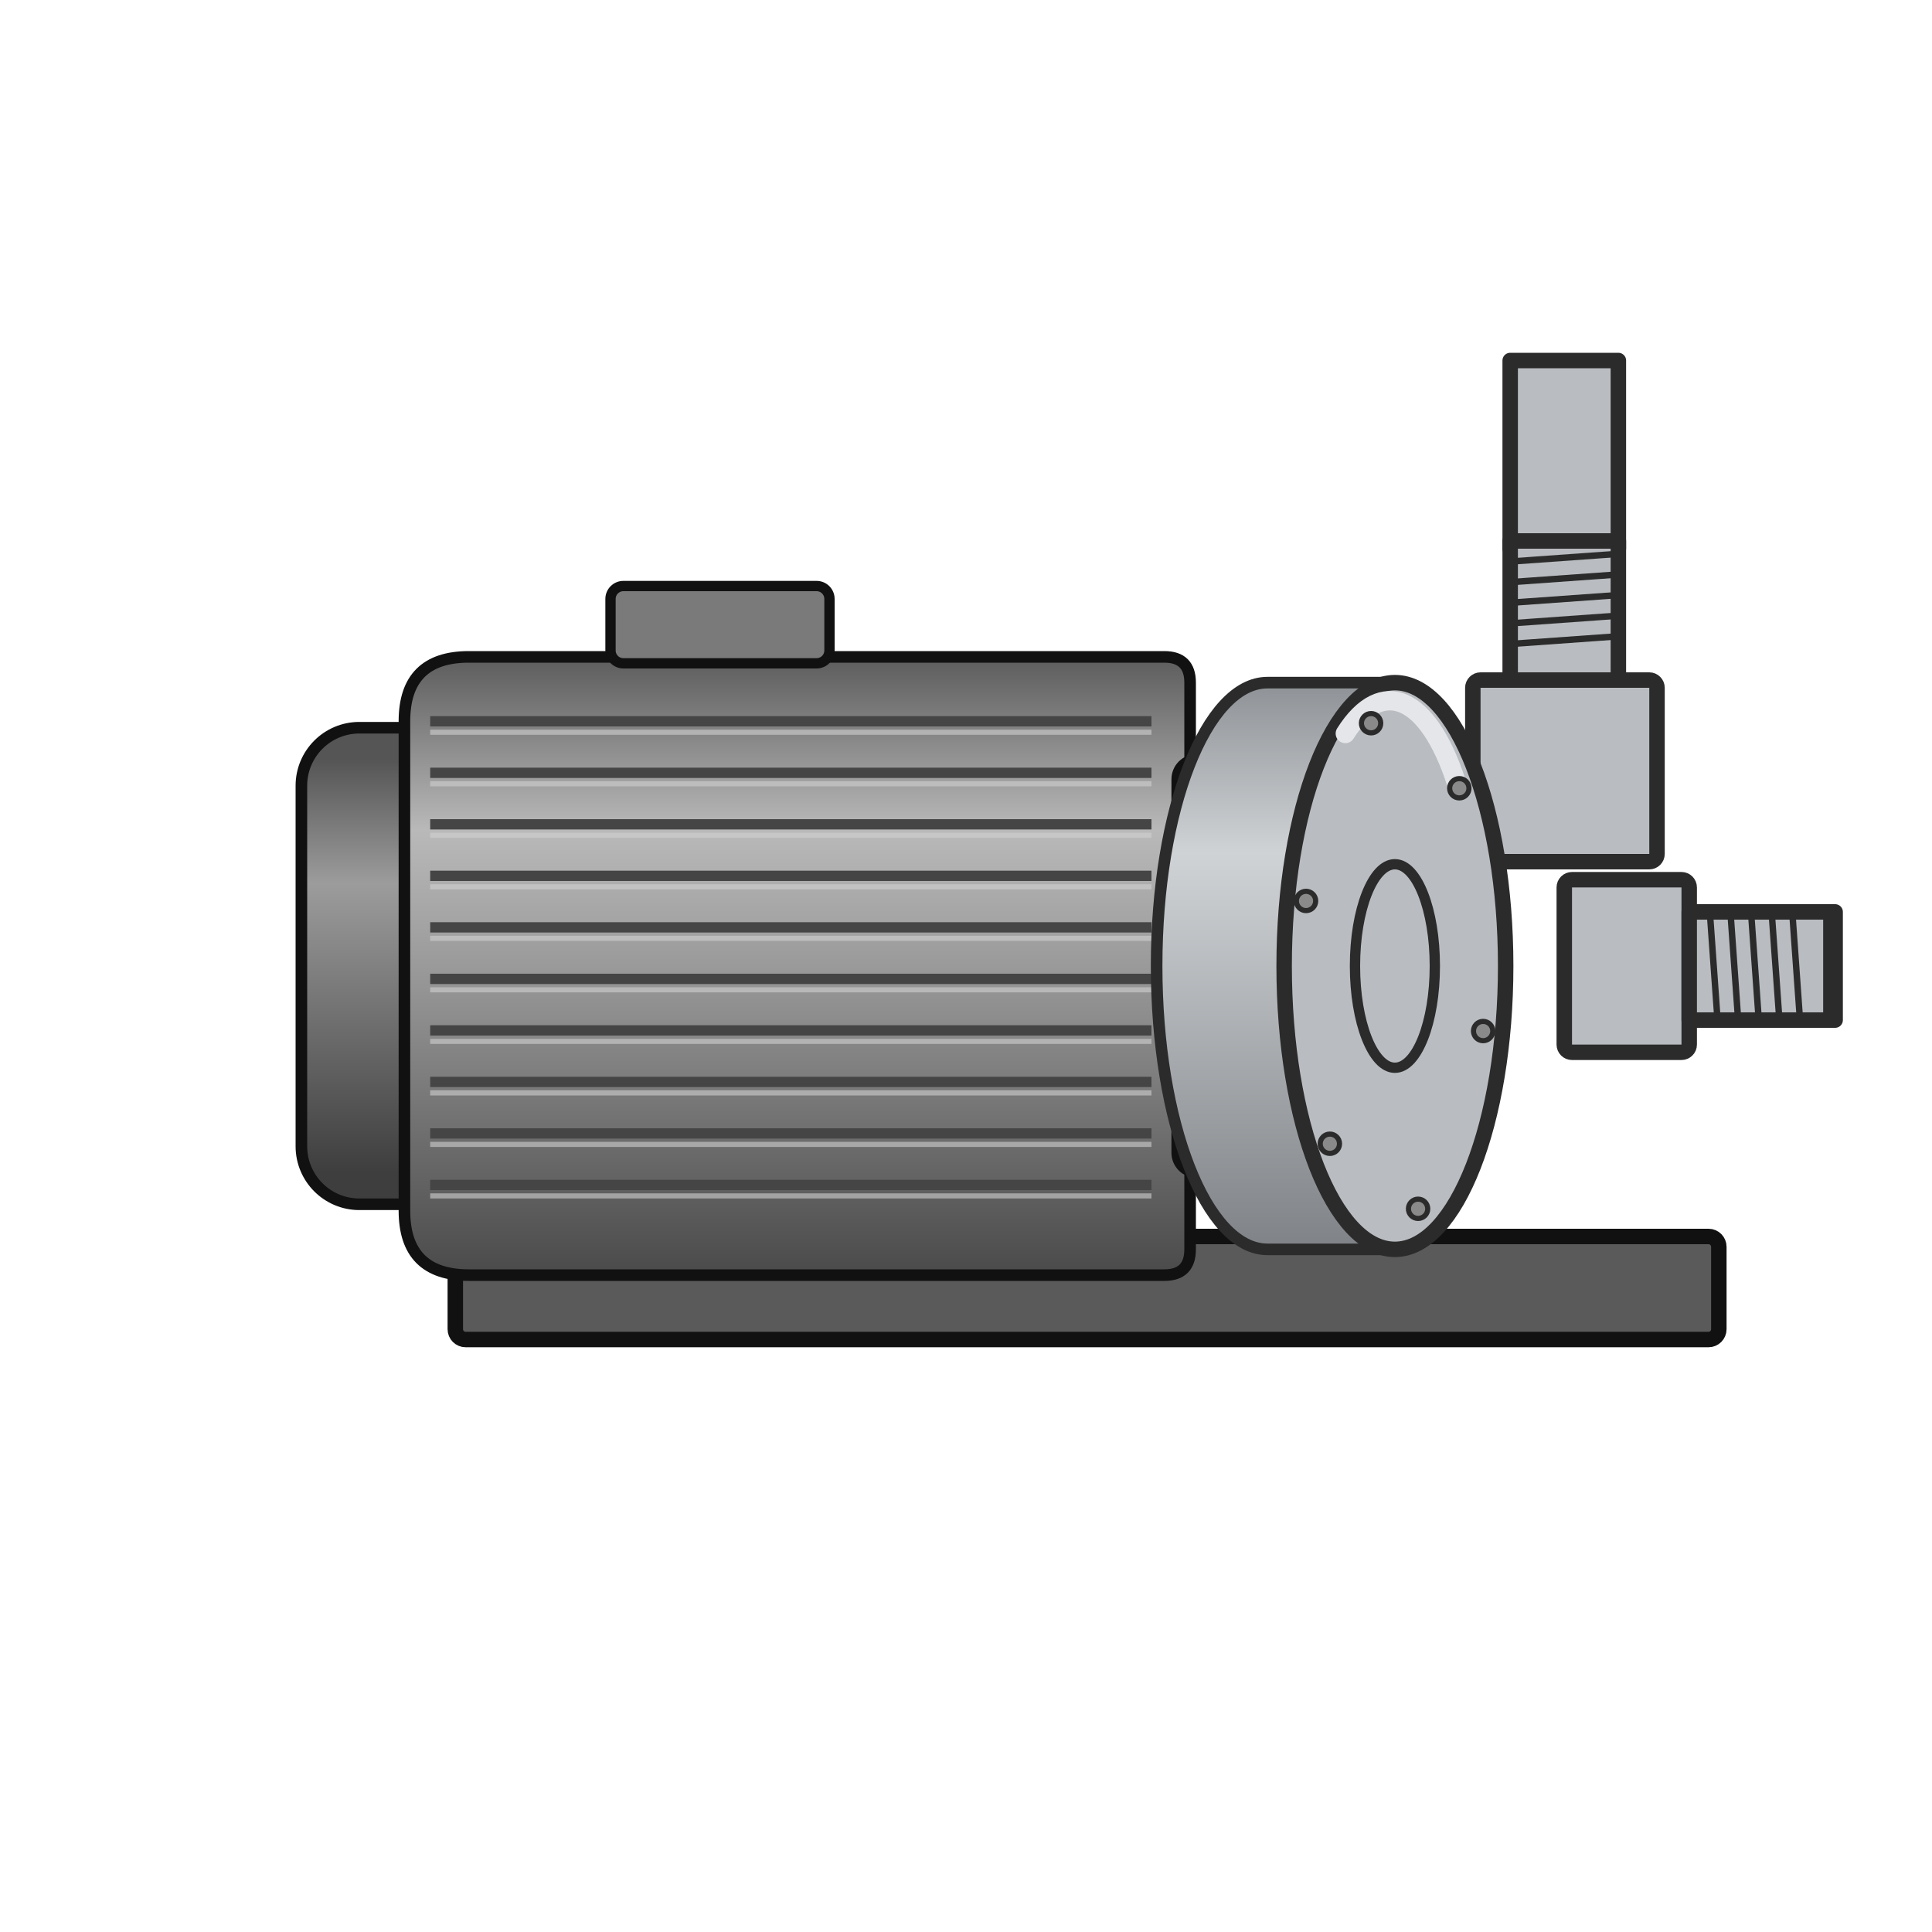
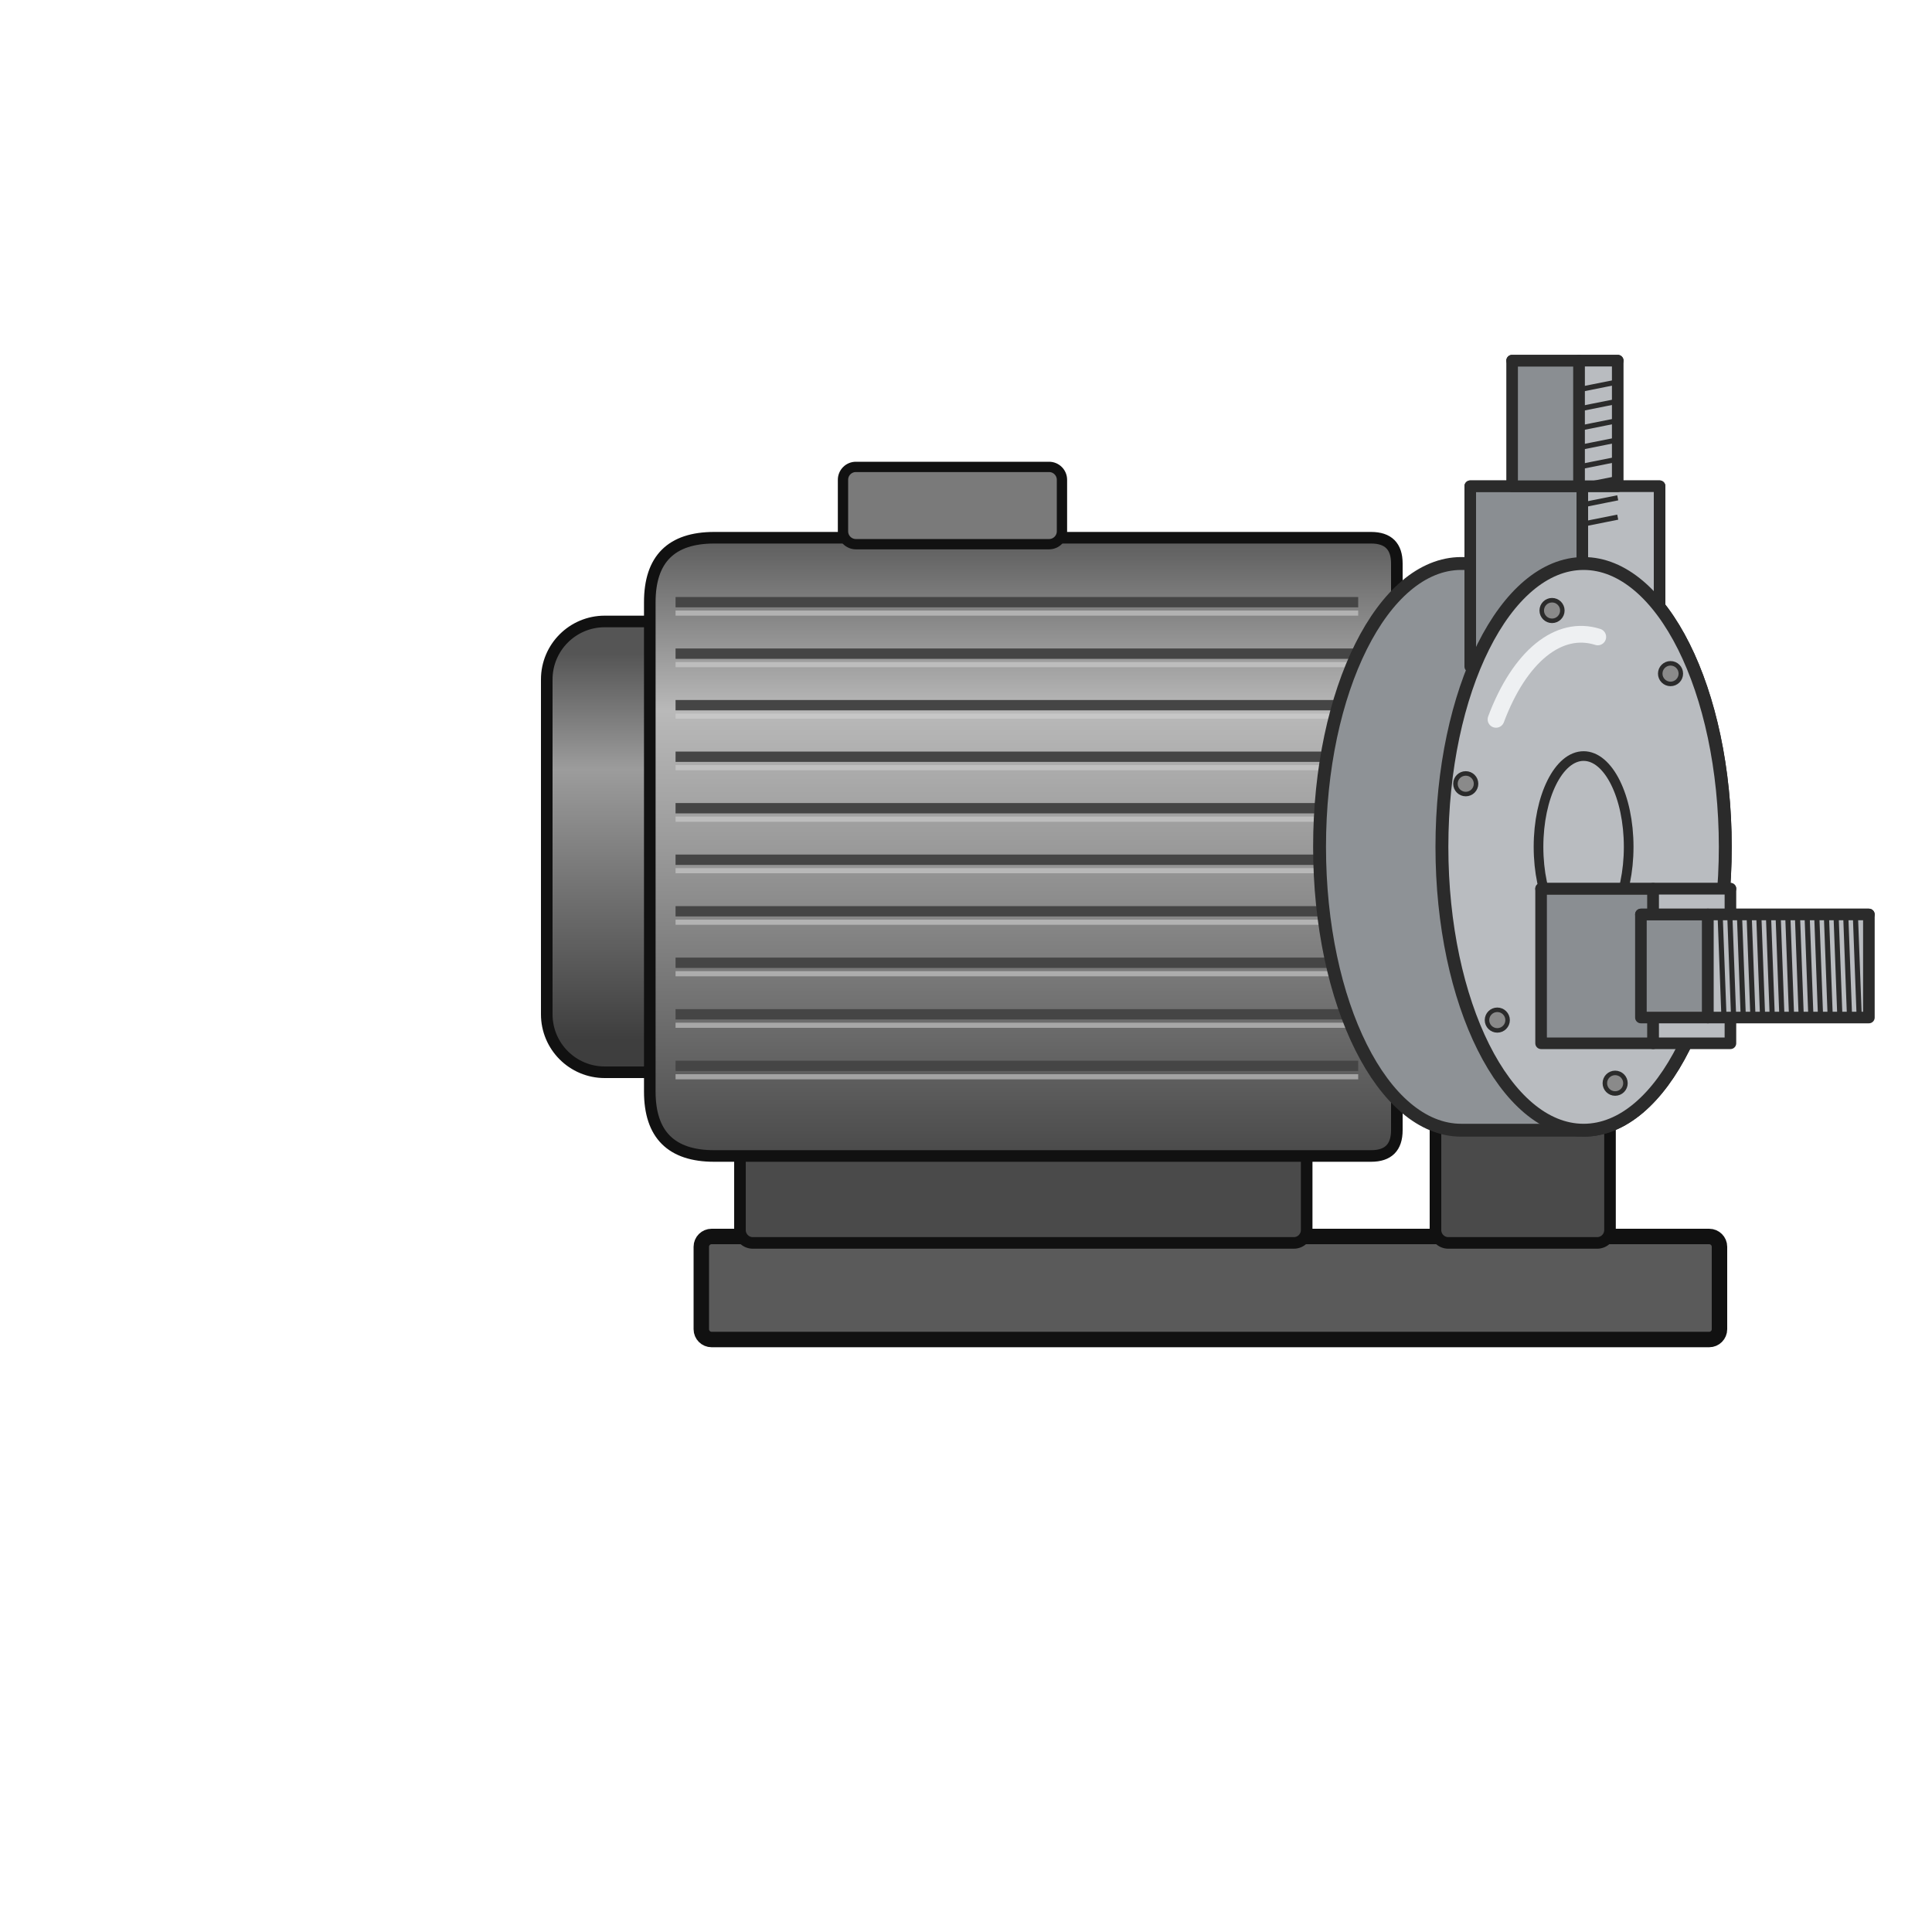
<svg xmlns="http://www.w3.org/2000/svg" viewBox="0 0 300 300" data-pump-standard="1">
  <defs>
-     <linearGradient id="mb" x1="0" y1="-48" x2="0" y2="48" gradientUnits="userSpaceOnUse">
+     <linearGradient id="mb" x1="0" y1="83.5" x2="0" y2="179.5" gradientUnits="userSpaceOnUse">
      <stop offset="0" stop-color="#5c5c5c" />
      <stop offset="0.28" stop-color="#b9b9b9" />
      <stop offset="0.5" stop-color="#9a9a9a" />
      <stop offset="1" stop-color="#4a4a4a" />
    </linearGradient>
-     <linearGradient id="mn" x1="0" y1="-32" x2="0" y2="32" gradientUnits="userSpaceOnUse">
+     <linearGradient id="mn" x1="0" y1="101.5" x2="0" y2="161.5" gradientUnits="userSpaceOnUse">
      <stop offset="0" stop-color="#555555" />
      <stop offset="0.3" stop-color="#9c9c9c" />
      <stop offset="1" stop-color="#3e3e3e" />
    </linearGradient>
-     <linearGradient id="hd" x1="0" y1="-44" x2="0" y2="44" gradientUnits="userSpaceOnUse">
-       <stop offset="0" stop-color="#8e9296" />
-       <stop offset="0.3" stop-color="#d0d3d6" />
-       <stop offset="1" stop-color="#7f8387" />
-     </linearGradient>
  </defs>
-   <g transform="translate(165.3 84) scale(2)">
-     <rect x="-47.3" y="54.0" width="98.1" height="8.0" rx="0.8" fill="#5a5a5a" stroke="#111111" stroke-width="1.2" />
+   <rect x="108.9" y="192" width="158.1" height="16" rx="1.6" fill="#5a5a5a" stroke="#111111" stroke-width="2.4" />
+   <rect x="114.9" y="173.5" width="88" height="19.5" rx="2" fill="#4a4a4a" stroke="#111111" stroke-width="1.8" />
+   <rect x="222.9" y="167.5" width="27.1" height="25.5" rx="2" fill="#4a4a4a" stroke="#111111" stroke-width="1.8" />
+   <g stroke-linejoin="round">
+     <rect x="84.9" y="96.5" width="24" height="70" rx="9" fill="url(#mn)" stroke="#111111" stroke-width="1.8" />
+     <path d="M100.9 93.5 Q100.9 83.5 110.9 83.5 H212.9 Q216.9 83.5 216.9 87.5 V175.5 Q216.9 179.5 212.9 179.5 H110.9 Q100.9 179.5 100.9 169.5 Z" fill="url(#mb)" stroke="#111111" stroke-width="1.8" />
+     <line x1="104.9" y1="93.5" x2="210.9" y2="93.5" stroke="#454545" stroke-width="1.6" />
+     <line x1="104.9" y1="95.2" x2="210.9" y2="95.2" stroke="#d0d0d0" stroke-width="0.8" stroke-opacity="0.6" />
+     <line x1="104.9" y1="101.5" x2="210.9" y2="101.5" stroke="#454545" stroke-width="1.6" />
+     <line x1="104.9" y1="103.2" x2="210.9" y2="103.2" stroke="#d0d0d0" stroke-width="0.8" stroke-opacity="0.6" />
+     <line x1="104.9" y1="109.5" x2="210.9" y2="109.5" stroke="#454545" stroke-width="1.6" />
+     <line x1="104.9" y1="111.2" x2="210.9" y2="111.2" stroke="#d0d0d0" stroke-width="0.8" stroke-opacity="0.6" />
+     <line x1="104.9" y1="117.5" x2="210.9" y2="117.5" stroke="#454545" stroke-width="1.6" />
+     <line x1="104.9" y1="119.2" x2="210.9" y2="119.2" stroke="#d0d0d0" stroke-width="0.8" stroke-opacity="0.6" />
+     <line x1="104.9" y1="125.5" x2="210.9" y2="125.5" stroke="#454545" stroke-width="1.6" />
+     <line x1="104.9" y1="127.2" x2="210.9" y2="127.2" stroke="#d0d0d0" stroke-width="0.8" stroke-opacity="0.6" />
+     <line x1="104.9" y1="133.5" x2="210.9" y2="133.5" stroke="#454545" stroke-width="1.6" />
+     <line x1="104.9" y1="135.2" x2="210.9" y2="135.2" stroke="#d0d0d0" stroke-width="0.8" stroke-opacity="0.6" />
+     <line x1="104.9" y1="141.5" x2="210.9" y2="141.5" stroke="#454545" stroke-width="1.6" />
+     <line x1="104.9" y1="143.2" x2="210.9" y2="143.2" stroke="#d0d0d0" stroke-width="0.8" stroke-opacity="0.6" />
+     <line x1="104.9" y1="149.5" x2="210.9" y2="149.5" stroke="#454545" stroke-width="1.6" />
+     <line x1="104.9" y1="151.2" x2="210.9" y2="151.2" stroke="#d0d0d0" stroke-width="0.8" stroke-opacity="0.6" />
+     <line x1="104.9" y1="157.5" x2="210.9" y2="157.5" stroke="#454545" stroke-width="1.6" />
+     <line x1="104.9" y1="159.2" x2="210.9" y2="159.2" stroke="#d0d0d0" stroke-width="0.8" stroke-opacity="0.6" />
+     <line x1="104.9" y1="165.5" x2="210.9" y2="165.5" stroke="#454545" stroke-width="1.6" />
+     <line x1="104.9" y1="167.2" x2="210.9" y2="167.2" stroke="#d0d0d0" stroke-width="0.8" stroke-opacity="0.6" />
+     <rect x="130.9" y="72.5" width="34" height="12" rx="2" fill="#7a7a7a" stroke="#111111" stroke-width="1.6" />
+     <rect x="214.9" y="101.5" width="16" height="60" rx="3" fill="url(#mn)" stroke="#111111" stroke-width="1.8" />
  </g>
-   <g transform="translate(216.6 150) rotate(0)" stroke-linejoin="round">
-     <rect x="-169.8" y="-37" width="24" height="74" rx="9" fill="url(#mn)" stroke="#111111" stroke-width="1.8" />
-     <path d="M-153.8 -38 Q-153.8 -48 -143.8 -48 H-35.8 Q-31.8 -48 -31.8 -44 V44 Q-31.8 48 -35.8 48 H-143.8 Q-153.8 48 -153.8 38 Z" fill="url(#mb)" stroke="#111111" stroke-width="1.8" />
-     <line x1="-149.8" y1="-38" x2="-37.8" y2="-38" stroke="#454545" stroke-width="1.6" />
-     <line x1="-149.8" y1="-36.3" x2="-37.8" y2="-36.3" stroke="#d0d0d0" stroke-width="0.8" stroke-opacity="0.6" />
-     <line x1="-149.8" y1="-30" x2="-37.8" y2="-30" stroke="#454545" stroke-width="1.6" />
-     <line x1="-149.8" y1="-28.3" x2="-37.8" y2="-28.3" stroke="#d0d0d0" stroke-width="0.8" stroke-opacity="0.6" />
-     <line x1="-149.8" y1="-22" x2="-37.8" y2="-22" stroke="#454545" stroke-width="1.6" />
-     <line x1="-149.8" y1="-20.3" x2="-37.8" y2="-20.3" stroke="#d0d0d0" stroke-width="0.8" stroke-opacity="0.6" />
-     <line x1="-149.8" y1="-14" x2="-37.8" y2="-14" stroke="#454545" stroke-width="1.6" />
-     <line x1="-149.8" y1="-12.3" x2="-37.8" y2="-12.3" stroke="#d0d0d0" stroke-width="0.8" stroke-opacity="0.6" />
-     <line x1="-149.8" y1="-6" x2="-37.8" y2="-6" stroke="#454545" stroke-width="1.6" />
-     <line x1="-149.8" y1="-4.3" x2="-37.8" y2="-4.3" stroke="#d0d0d0" stroke-width="0.8" stroke-opacity="0.6" />
-     <line x1="-149.8" y1="2" x2="-37.8" y2="2" stroke="#454545" stroke-width="1.6" />
-     <line x1="-149.8" y1="3.7" x2="-37.8" y2="3.7" stroke="#d0d0d0" stroke-width="0.8" stroke-opacity="0.6" />
-     <line x1="-149.8" y1="10" x2="-37.8" y2="10" stroke="#454545" stroke-width="1.6" />
-     <line x1="-149.8" y1="11.7" x2="-37.8" y2="11.7" stroke="#d0d0d0" stroke-width="0.8" stroke-opacity="0.6" />
-     <line x1="-149.8" y1="18" x2="-37.8" y2="18" stroke="#454545" stroke-width="1.6" />
-     <line x1="-149.8" y1="19.7" x2="-37.8" y2="19.7" stroke="#d0d0d0" stroke-width="0.8" stroke-opacity="0.6" />
-     <line x1="-149.8" y1="26" x2="-37.8" y2="26" stroke="#454545" stroke-width="1.6" />
-     <line x1="-149.8" y1="27.7" x2="-37.8" y2="27.7" stroke="#d0d0d0" stroke-width="0.8" stroke-opacity="0.6" />
-     <line x1="-149.8" y1="34" x2="-37.8" y2="34" stroke="#454545" stroke-width="1.6" />
-     <line x1="-149.8" y1="35.7" x2="-37.8" y2="35.7" stroke="#d0d0d0" stroke-width="0.8" stroke-opacity="0.6" />
-     <rect x="-121.8" y="-59" width="34" height="12" rx="2" fill="#7a7a7a" stroke="#111111" stroke-width="1.6" />
-     <rect x="-33.8" y="-32" width="30" height="64" rx="3" fill="url(#mn)" stroke="#111111" stroke-width="1.8" />
-   </g>
-   <g transform="translate(216.6 150) rotate(0)" stroke-linejoin="round">
-     <path d="M-19.8 -44 H0 A17.2 44 0 0 1 0 44 H-19.8 A17.2 44 0 0 1 -19.8 -44 Z" fill="url(#hd)" stroke="#2b2b2b" stroke-width="1.8" />
-   </g>
-   <g transform="translate(165.3 84) scale(2)" stroke-linejoin="round">
-     <rect x="31.7" y="10.8" width="14.3" height="14.1" rx="0.6" fill="#b9bcc0" stroke="#2b2b2b" stroke-width="1.2" />
-     <rect x="38.8" y="26.3" width="9.7" height="13.4" rx="0.6" fill="#b9bcc0" stroke="#2b2b2b" stroke-width="1.2" />
-   </g>
-   <g transform="translate(216.6 150) rotate(0)">
-     <ellipse cx="0" cy="0" rx="17.2" ry="44" fill="#b9bcc0" stroke="#2b2b2b" stroke-width="2.4" />
-     <path d="M-7.7 -36.1 A13.8 37.8 0 0 1 9.5 -28.6" fill="none" stroke="#e4e6e9" stroke-width="3" stroke-linecap="round" />
-     <ellipse cx="0" cy="0" rx="6.2" ry="15.8" fill="#b9bcc0" stroke="#2b2b2b" stroke-width="1.6" />
-   </g>
-   <circle cx="230.3" cy="160.1" r="1.5" fill="#8a8a8a" stroke="#2b2b2b" stroke-width="0.8" />
-   <circle cx="220.2" cy="187.7" r="1.5" fill="#8a8a8a" stroke="#2b2b2b" stroke-width="0.8" />
-   <circle cx="206.5" cy="177.6" r="1.5" fill="#8a8a8a" stroke="#2b2b2b" stroke-width="0.8" />
-   <circle cx="202.8" cy="139.9" r="1.5" fill="#8a8a8a" stroke="#2b2b2b" stroke-width="0.8" />
-   <circle cx="212.9" cy="112.3" r="1.5" fill="#8a8a8a" stroke="#2b2b2b" stroke-width="0.8" />
-   <circle cx="226.6" cy="122.4" r="1.5" fill="#8a8a8a" stroke="#2b2b2b" stroke-width="0.8" />
-   <g transform="translate(165.3 84) scale(2)" stroke-linejoin="round">
-     <rect x="58.9" y="28.8" width="0.93" height="8.4" fill="#b9bcc0" stroke="#2b2b2b" stroke-width="1.2" />
-     <rect x="34.6" y="-14.01" width="8.4" height="14.61" fill="#b9bcc0" stroke="#2b2b2b" stroke-width="1.2" />
-     <rect x="48.5" y="28.8" width="11.0" height="8.4" rx="0.0" fill="#b9bcc0" stroke="#2b2b2b" stroke-width="1.2" />
-     <path d="M50.1 28.8 L50.7 37.2" stroke="#2b2b2b" stroke-width="0.5" />
-     <path d="M51.7 28.8 L52.3 37.2" stroke="#2b2b2b" stroke-width="0.5" />
-     <path d="M53.3 28.8 L53.9 37.2" stroke="#2b2b2b" stroke-width="0.5" />
-     <path d="M54.9 28.8 L55.5 37.2" stroke="#2b2b2b" stroke-width="0.5" />
-     <path d="M56.5 28.8 L57.1 37.2" stroke="#2b2b2b" stroke-width="0.5" />
-     <rect x="34.6" y="0.0" width="8.4" height="10.8" rx="0.0" fill="#b9bcc0" stroke="#2b2b2b" stroke-width="1.2" />
-     <path d="M34.6 1.6 L43.0 1.0" stroke="#2b2b2b" stroke-width="0.5" />
-     <path d="M34.6 3.2 L43.0 2.6" stroke="#2b2b2b" stroke-width="0.5" />
-     <path d="M34.6 4.8 L43.0 4.2" stroke="#2b2b2b" stroke-width="0.5" />
-     <path d="M34.6 6.4 L43.0 5.8" stroke="#2b2b2b" stroke-width="0.5" />
-     <path d="M34.6 8.0 L43.0 7.4" stroke="#2b2b2b" stroke-width="0.5" />
-   </g>
+   <path d="M226.9 87.5 L245.9 87.5 A22 44 0 0 1 245.9 175.5 L226.9 175.5 A22 44 0 0 1 226.9 87.5 Z" fill="#8e9296" stroke="#2b2b2b" stroke-width="2" />
+   <polygon points="245.7,75.5 228.3,75.5 228.3,103.5 245.7,103.5" fill="#8a8e92" stroke="#2b2b2b" stroke-width="1.8" stroke-linejoin="round" />
+   <polygon points="228.3,75.5 240.3,75.5 257.7,75.5 245.7,75.5" fill="#d0d3d6" stroke="#2b2b2b" stroke-width="1.8" stroke-linejoin="round" />
+   <polygon points="245.7,75.5 257.7,75.5 257.7,103.5 245.7,103.5" fill="#b9bcc0" stroke="#2b2b2b" stroke-width="1.8" stroke-linejoin="round" />
+   <polygon points="245.2,56 234.8,56 234.8,75.5 245.2,75.5" fill="#8a8e92" stroke="#2b2b2b" stroke-width="1.8" stroke-linejoin="round" />
+   <polygon points="234.8,56 240.8,56 251.2,56 245.2,56" fill="#d0d3d6" stroke="#2b2b2b" stroke-width="1.8" stroke-linejoin="round" />
+   <polygon points="245.2,56 251.2,56 251.2,75.5 245.2,75.5" fill="#b9bcc0" stroke="#2b2b2b" stroke-width="1.8" stroke-linejoin="round" />
+   <line x1="245.2" y1="60.5" x2="251.2" y2="59.3" stroke="#2b2b2b" stroke-width="0.8" />
+   <line x1="245.2" y1="63.5" x2="251.2" y2="62.3" stroke="#2b2b2b" stroke-width="0.8" />
+   <line x1="245.2" y1="66.5" x2="251.2" y2="65.3" stroke="#2b2b2b" stroke-width="0.8" />
+   <line x1="245.2" y1="69.5" x2="251.2" y2="68.3" stroke="#2b2b2b" stroke-width="0.8" />
+   <line x1="245.2" y1="72.5" x2="251.2" y2="71.3" stroke="#2b2b2b" stroke-width="0.8" />
+   <line x1="245.2" y1="75.5" x2="251.2" y2="74.3" stroke="#2b2b2b" stroke-width="0.8" />
+   <line x1="245.2" y1="78.5" x2="251.2" y2="77.3" stroke="#2b2b2b" stroke-width="0.8" />
+   <line x1="245.2" y1="81.5" x2="251.2" y2="80.3" stroke="#2b2b2b" stroke-width="0.8" />
+   <ellipse cx="245.9" cy="131.5" rx="22" ry="44" fill="#b9bcc0" stroke="#2b2b2b" stroke-width="2" />
+   <path d="M232.3 111.7 A16.5 33 0 0 1 248.1 98.9" fill="none" stroke="#eef0f2" stroke-width="2.6" stroke-linecap="round" />
+   <ellipse cx="245.9" cy="131.5" rx="7" ry="14.1" fill="#b9bcc0" stroke="#2b2b2b" stroke-width="1.5" />
+   <circle cx="264.3" cy="141.3" r="1.6" fill="#8a8a8a" stroke="#2b2b2b" stroke-width="0.7" />
+   <circle cx="250.8" cy="168.2" r="1.6" fill="#8a8a8a" stroke="#2b2b2b" stroke-width="0.7" />
+   <circle cx="232.5" cy="158.4" r="1.6" fill="#8a8a8a" stroke="#2b2b2b" stroke-width="0.7" />
+   <circle cx="227.6" cy="121.7" r="1.6" fill="#8a8a8a" stroke="#2b2b2b" stroke-width="0.7" />
+   <circle cx="241" cy="94.8" r="1.6" fill="#8a8a8a" stroke="#2b2b2b" stroke-width="0.7" />
+   <circle cx="259.4" cy="104.6" r="1.6" fill="#8a8a8a" stroke="#2b2b2b" stroke-width="0.7" />
+   <polygon points="256.7,138 239.3,138 239.3,162 256.7,162" fill="#8a8e92" stroke="#2b2b2b" stroke-width="1.8" stroke-linejoin="round" />
+   <polygon points="239.3,138 251.3,138 268.7,138 256.7,138" fill="#d0d3d6" stroke="#2b2b2b" stroke-width="1.8" stroke-linejoin="round" />
+   <polygon points="256.7,138 268.7,138 268.7,162 256.7,162" fill="#b9bcc0" stroke="#2b2b2b" stroke-width="1.8" stroke-linejoin="round" />
+   <polygon points="265.2,142 254.8,142 254.8,158 265.2,158" fill="#8a8e92" stroke="#2b2b2b" stroke-width="1.8" stroke-linejoin="round" />
+   <polygon points="254.8,142 279.8,142 290.2,142 265.2,142" fill="#d0d3d6" stroke="#2b2b2b" stroke-width="1.8" stroke-linejoin="round" />
+   <polygon points="265.2,142 290.2,142 290.2,158 265.2,158" fill="#b9bcc0" stroke="#2b2b2b" stroke-width="1.8" stroke-linejoin="round" />
+   <line x1="267.1" y1="142" x2="267.7" y2="158" stroke="#2b2b2b" stroke-width="0.8" />
+   <line x1="268.6" y1="142" x2="269.2" y2="158" stroke="#2b2b2b" stroke-width="0.8" />
+   <line x1="270.1" y1="142" x2="270.7" y2="158" stroke="#2b2b2b" stroke-width="0.8" />
+   <line x1="271.6" y1="142" x2="272.2" y2="158" stroke="#2b2b2b" stroke-width="0.8" />
+   <line x1="273.1" y1="142" x2="273.7" y2="158" stroke="#2b2b2b" stroke-width="0.8" />
+   <line x1="274.6" y1="142" x2="275.2" y2="158" stroke="#2b2b2b" stroke-width="0.8" />
+   <line x1="276.1" y1="142" x2="276.7" y2="158" stroke="#2b2b2b" stroke-width="0.8" />
+   <line x1="277.6" y1="142" x2="278.2" y2="158" stroke="#2b2b2b" stroke-width="0.8" />
+   <line x1="279.1" y1="142" x2="279.7" y2="158" stroke="#2b2b2b" stroke-width="0.8" />
+   <line x1="280.6" y1="142" x2="281.2" y2="158" stroke="#2b2b2b" stroke-width="0.8" />
+   <line x1="282.1" y1="142" x2="282.7" y2="158" stroke="#2b2b2b" stroke-width="0.8" />
+   <line x1="283.6" y1="142" x2="284.2" y2="158" stroke="#2b2b2b" stroke-width="0.8" />
+   <line x1="285.1" y1="142" x2="285.7" y2="158" stroke="#2b2b2b" stroke-width="0.8" />
+   <line x1="286.6" y1="142" x2="287.2" y2="158" stroke="#2b2b2b" stroke-width="0.8" />
+   <line x1="288.1" y1="142" x2="288.7" y2="158" stroke="#2b2b2b" stroke-width="0.8" />
</svg>
